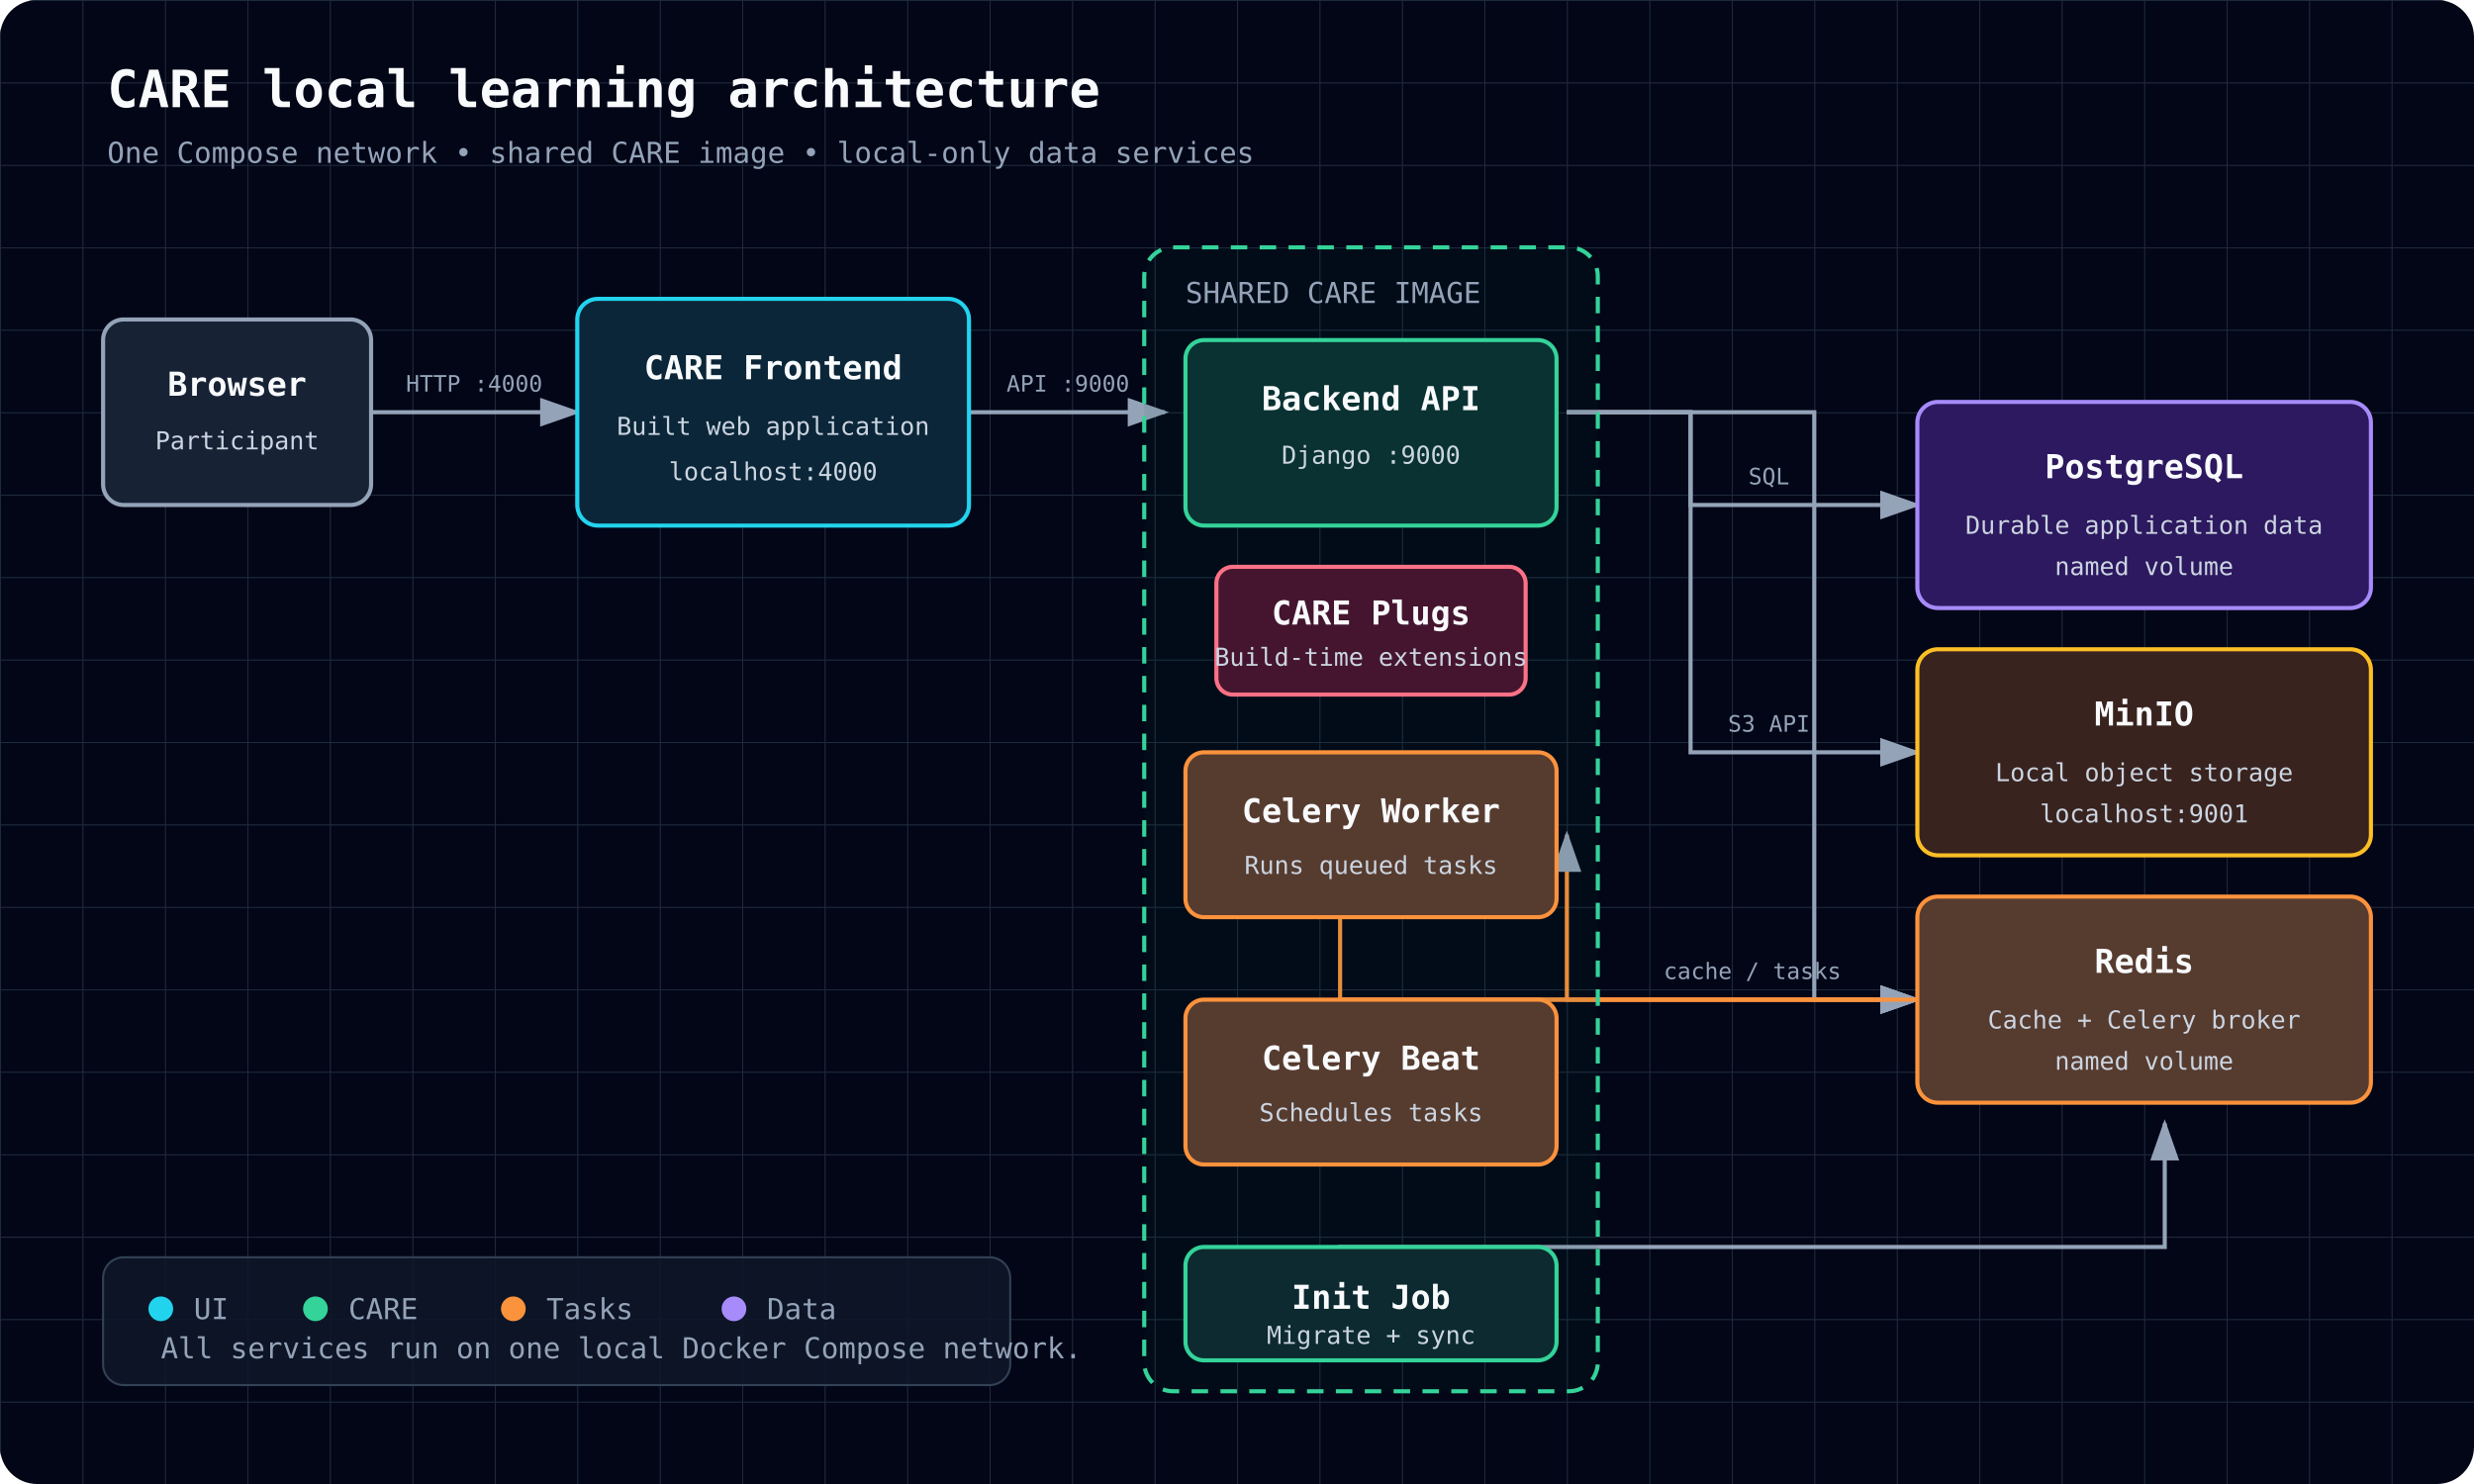
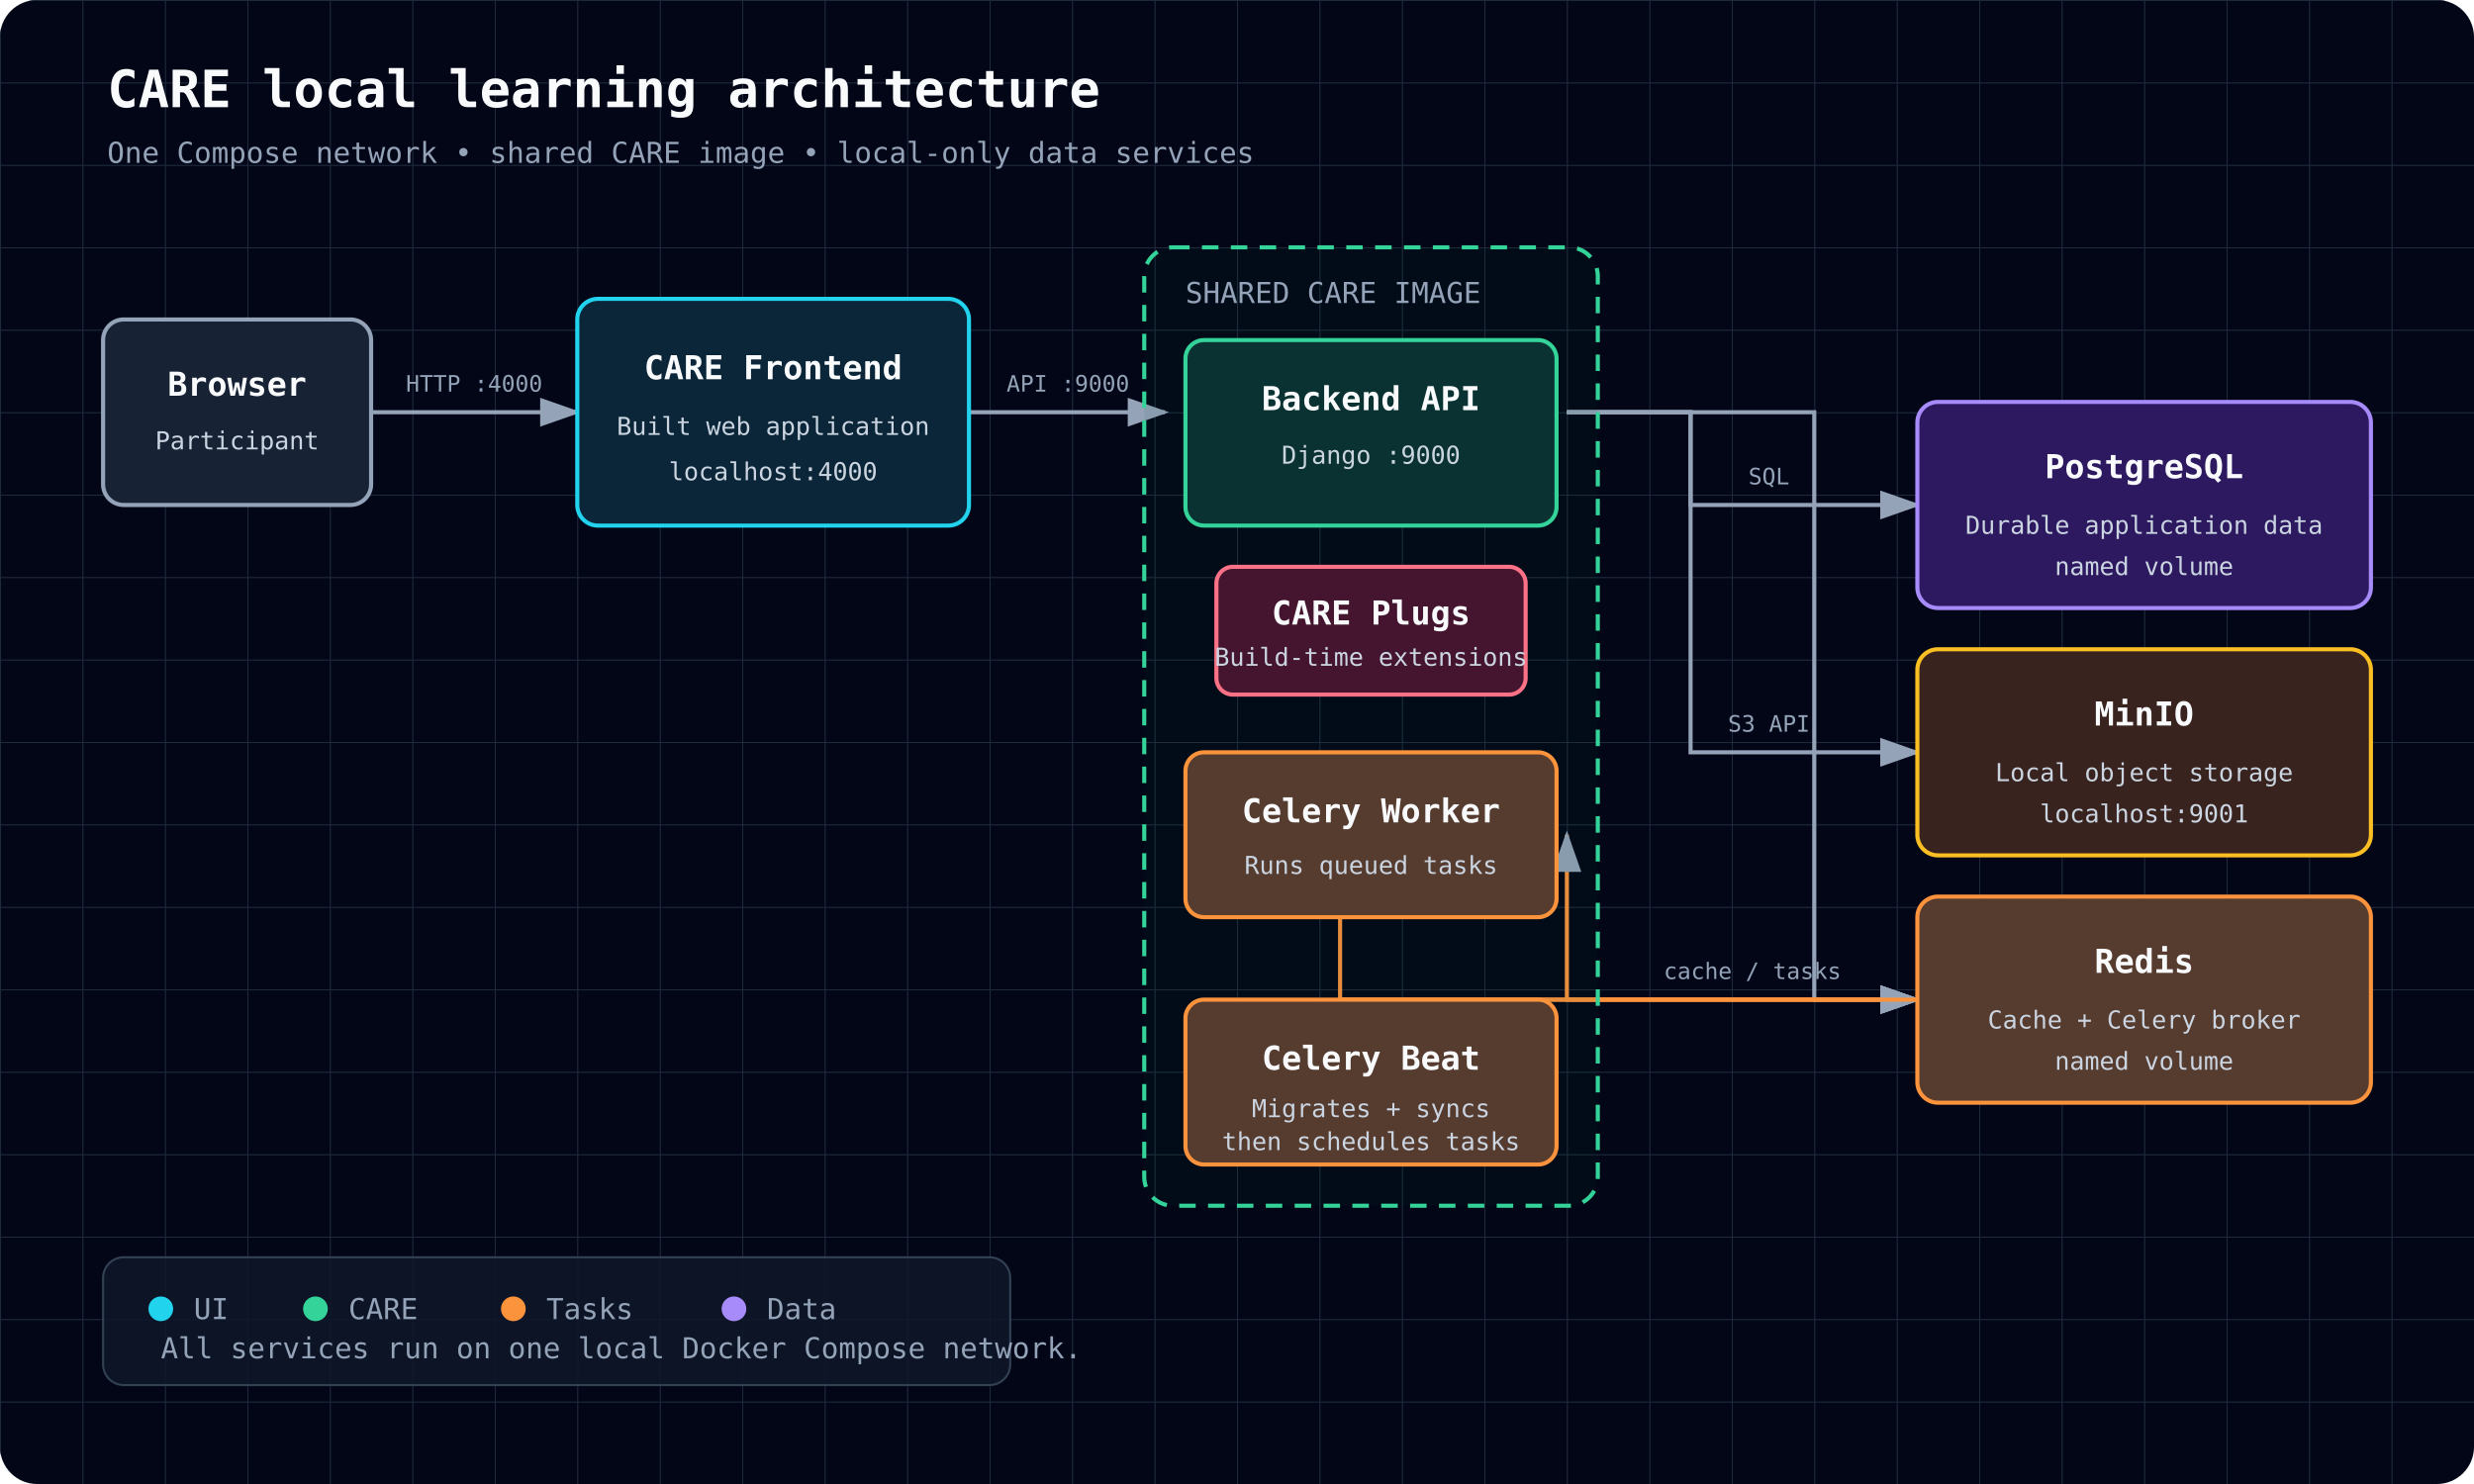
<svg xmlns="http://www.w3.org/2000/svg" width="1200" height="720" viewBox="0 0 1200 720" role="img" aria-labelledby="title desc">
  <defs>
    <pattern id="grid" width="40" height="40" patternUnits="userSpaceOnUse">
      <path d="M40 0H0V40" fill="none" stroke="#1e293b" stroke-width="1" />
    </pattern>
    <marker id="arrow" markerWidth="10" markerHeight="7" refX="9" refY="3.5" orient="auto">
      <polygon points="0 0,10 3.5,0 7" fill="#94a3b8" />
    </marker>
    <style>
      .title{font:700 25px ui-monospace,SFMono-Regular,Menlo,monospace;fill:#f8fafc}
      .sub{font:14px ui-monospace,SFMono-Regular,Menlo,monospace;fill:#94a3b8}
      .name{font:700 16px ui-monospace,SFMono-Regular,Menlo,monospace;fill:#f8fafc;text-anchor:middle}
      .detail{font:12px ui-monospace,SFMono-Regular,Menlo,monospace;fill:#cbd5e1;text-anchor:middle}
      .label{font:11px ui-monospace,SFMono-Regular,Menlo,monospace;fill:#94a3b8;text-anchor:middle}
      .flow{fill:none;stroke:#94a3b8;stroke-width:2;marker-end:url(#arrow)}
      .task{fill:none;stroke:#fb923c;stroke-width:2;marker-end:url(#arrow)}
    </style>
  </defs>
  <rect width="1200" height="720" rx="18" fill="#020617" />
  <rect width="1200" height="720" rx="18" fill="url(#grid)" />
  <text x="52" y="52" class="title">CARE local learning architecture</text>
  <text x="52" y="79" class="sub">One Compose network • shared CARE image • local-only data services</text>
  <path class="flow" d="M180 200H280" />
  <path class="flow" d="M470 200H565" />
  <path class="flow" d="M760 200H880V485H930" />
  <path class="flow" d="M760 200H820V365H930" />
  <path class="flow" d="M760 200H820V245H930" />
  <path class="task" d="M650 405V485H930" />
  <path class="task" d="M650 525V485H930" />
  <path class="task" d="M930 485H760V405" />
-   <path class="flow" d="M650 645V605H1050V545" />
  <text x="230" y="190" class="label">HTTP :4000</text>
  <text x="518" y="190" class="label">API :9000</text>
  <text x="858" y="235" class="label">SQL</text>
  <text x="858" y="355" class="label">S3 API</text>
  <text x="850" y="475" class="label">cache / tasks</text>
  <rect x="50" y="155" width="130" height="90" rx="10" fill="#0f172a" />
  <rect x="50" y="155" width="130" height="90" rx="10" fill="rgba(30,41,59,.65)" stroke="#94a3b8" stroke-width="2" />
  <text x="115" y="192" class="name">Browser</text>
  <text x="115" y="218" class="detail">Participant</text>
  <rect x="280" y="145" width="190" height="110" rx="10" fill="#0f172a" />
  <rect x="280" y="145" width="190" height="110" rx="10" fill="rgba(8,51,68,.55)" stroke="#22d3ee" stroke-width="2" />
  <text x="375" y="184" class="name">CARE Frontend</text>
  <text x="375" y="211" class="detail">Built web application</text>
  <text x="375" y="233" class="detail">localhost:4000</text>
-   <rect x="555" y="120" width="220" height="555" rx="14" fill="rgba(6,78,59,.08)" stroke="#34d399" stroke-width="2" stroke-dasharray="8 6" />
+   <rect x="555" y="120" width="220" height="465" rx="14" fill="rgba(6,78,59,.08)" stroke="#34d399" stroke-width="2" stroke-dasharray="8 6" />
  <text x="575" y="147" class="sub" fill="#34d399">SHARED CARE IMAGE</text>
  <rect x="575" y="165" width="180" height="90" rx="9" fill="#0f172a" />
  <rect x="575" y="165" width="180" height="90" rx="9" fill="rgba(6,78,59,.5)" stroke="#34d399" stroke-width="2" />
  <text x="665" y="199" class="name">Backend API</text>
  <text x="665" y="225" class="detail">Django :9000</text>
  <rect x="590" y="275" width="150" height="62" rx="8" fill="#0f172a" />
  <rect x="590" y="275" width="150" height="62" rx="8" fill="rgba(136,19,55,.45)" stroke="#fb7185" stroke-width="2" />
  <text x="665" y="303" class="name">CARE Plugs</text>
  <text x="665" y="323" class="detail">Build-time extensions</text>
  <rect x="575" y="365" width="180" height="80" rx="9" fill="#0f172a" />
  <rect x="575" y="365" width="180" height="80" rx="9" fill="rgba(251,146,60,.3)" stroke="#fb923c" stroke-width="2" />
  <text x="665" y="399" class="name">Celery Worker</text>
  <text x="665" y="424" class="detail">Runs queued tasks</text>
  <rect x="575" y="485" width="180" height="80" rx="9" fill="#0f172a" />
  <rect x="575" y="485" width="180" height="80" rx="9" fill="rgba(251,146,60,.3)" stroke="#fb923c" stroke-width="2" />
  <text x="665" y="519" class="name">Celery Beat</text>
-   <text x="665" y="544" class="detail">Schedules tasks</text>
-   <rect x="575" y="605" width="180" height="55" rx="9" fill="#0f172a" />
-   <rect x="575" y="605" width="180" height="55" rx="9" fill="rgba(6,78,59,.35)" stroke="#34d399" stroke-width="2" />
-   <text x="665" y="635" class="name">Init Job</text>
-   <text x="665" y="652" class="detail">Migrate + sync</text>
+   <text x="665" y="542" class="detail">Migrates + syncs</text>
+   <text x="665" y="558" class="detail">then schedules tasks</text>
  <rect x="930" y="195" width="220" height="100" rx="10" fill="#0f172a" />
  <rect x="930" y="195" width="220" height="100" rx="10" fill="rgba(76,29,149,.5)" stroke="#a78bfa" stroke-width="2" />
  <text x="1040" y="232" class="name">PostgreSQL</text>
  <text x="1040" y="259" class="detail">Durable application data</text>
  <text x="1040" y="279" class="detail">named volume</text>
  <rect x="930" y="315" width="220" height="100" rx="10" fill="#0f172a" />
  <rect x="930" y="315" width="220" height="100" rx="10" fill="rgba(120,53,15,.4)" stroke="#fbbf24" stroke-width="2" />
  <text x="1040" y="352" class="name">MinIO</text>
  <text x="1040" y="379" class="detail">Local object storage</text>
  <text x="1040" y="399" class="detail">localhost:9001</text>
  <rect x="930" y="435" width="220" height="100" rx="10" fill="#0f172a" />
  <rect x="930" y="435" width="220" height="100" rx="10" fill="rgba(251,146,60,.3)" stroke="#fb923c" stroke-width="2" />
  <text x="1040" y="472" class="name">Redis</text>
  <text x="1040" y="499" class="detail">Cache + Celery broker</text>
  <text x="1040" y="519" class="detail">named volume</text>
  <rect x="50" y="610" width="440" height="62" rx="10" fill="rgba(15,23,42,.85)" stroke="#334155" />
  <circle cx="78" cy="635" r="6" fill="#22d3ee" />
  <text x="94" y="640" class="sub">UI</text>
  <circle cx="153" cy="635" r="6" fill="#34d399" />
  <text x="169" y="640" class="sub">CARE</text>
  <circle cx="249" cy="635" r="6" fill="#fb923c" />
  <text x="265" y="640" class="sub">Tasks</text>
  <circle cx="356" cy="635" r="6" fill="#a78bfa" />
  <text x="372" y="640" class="sub">Data</text>
  <text x="78" y="659" class="sub">All services run on one local Docker Compose network.</text>
</svg>
